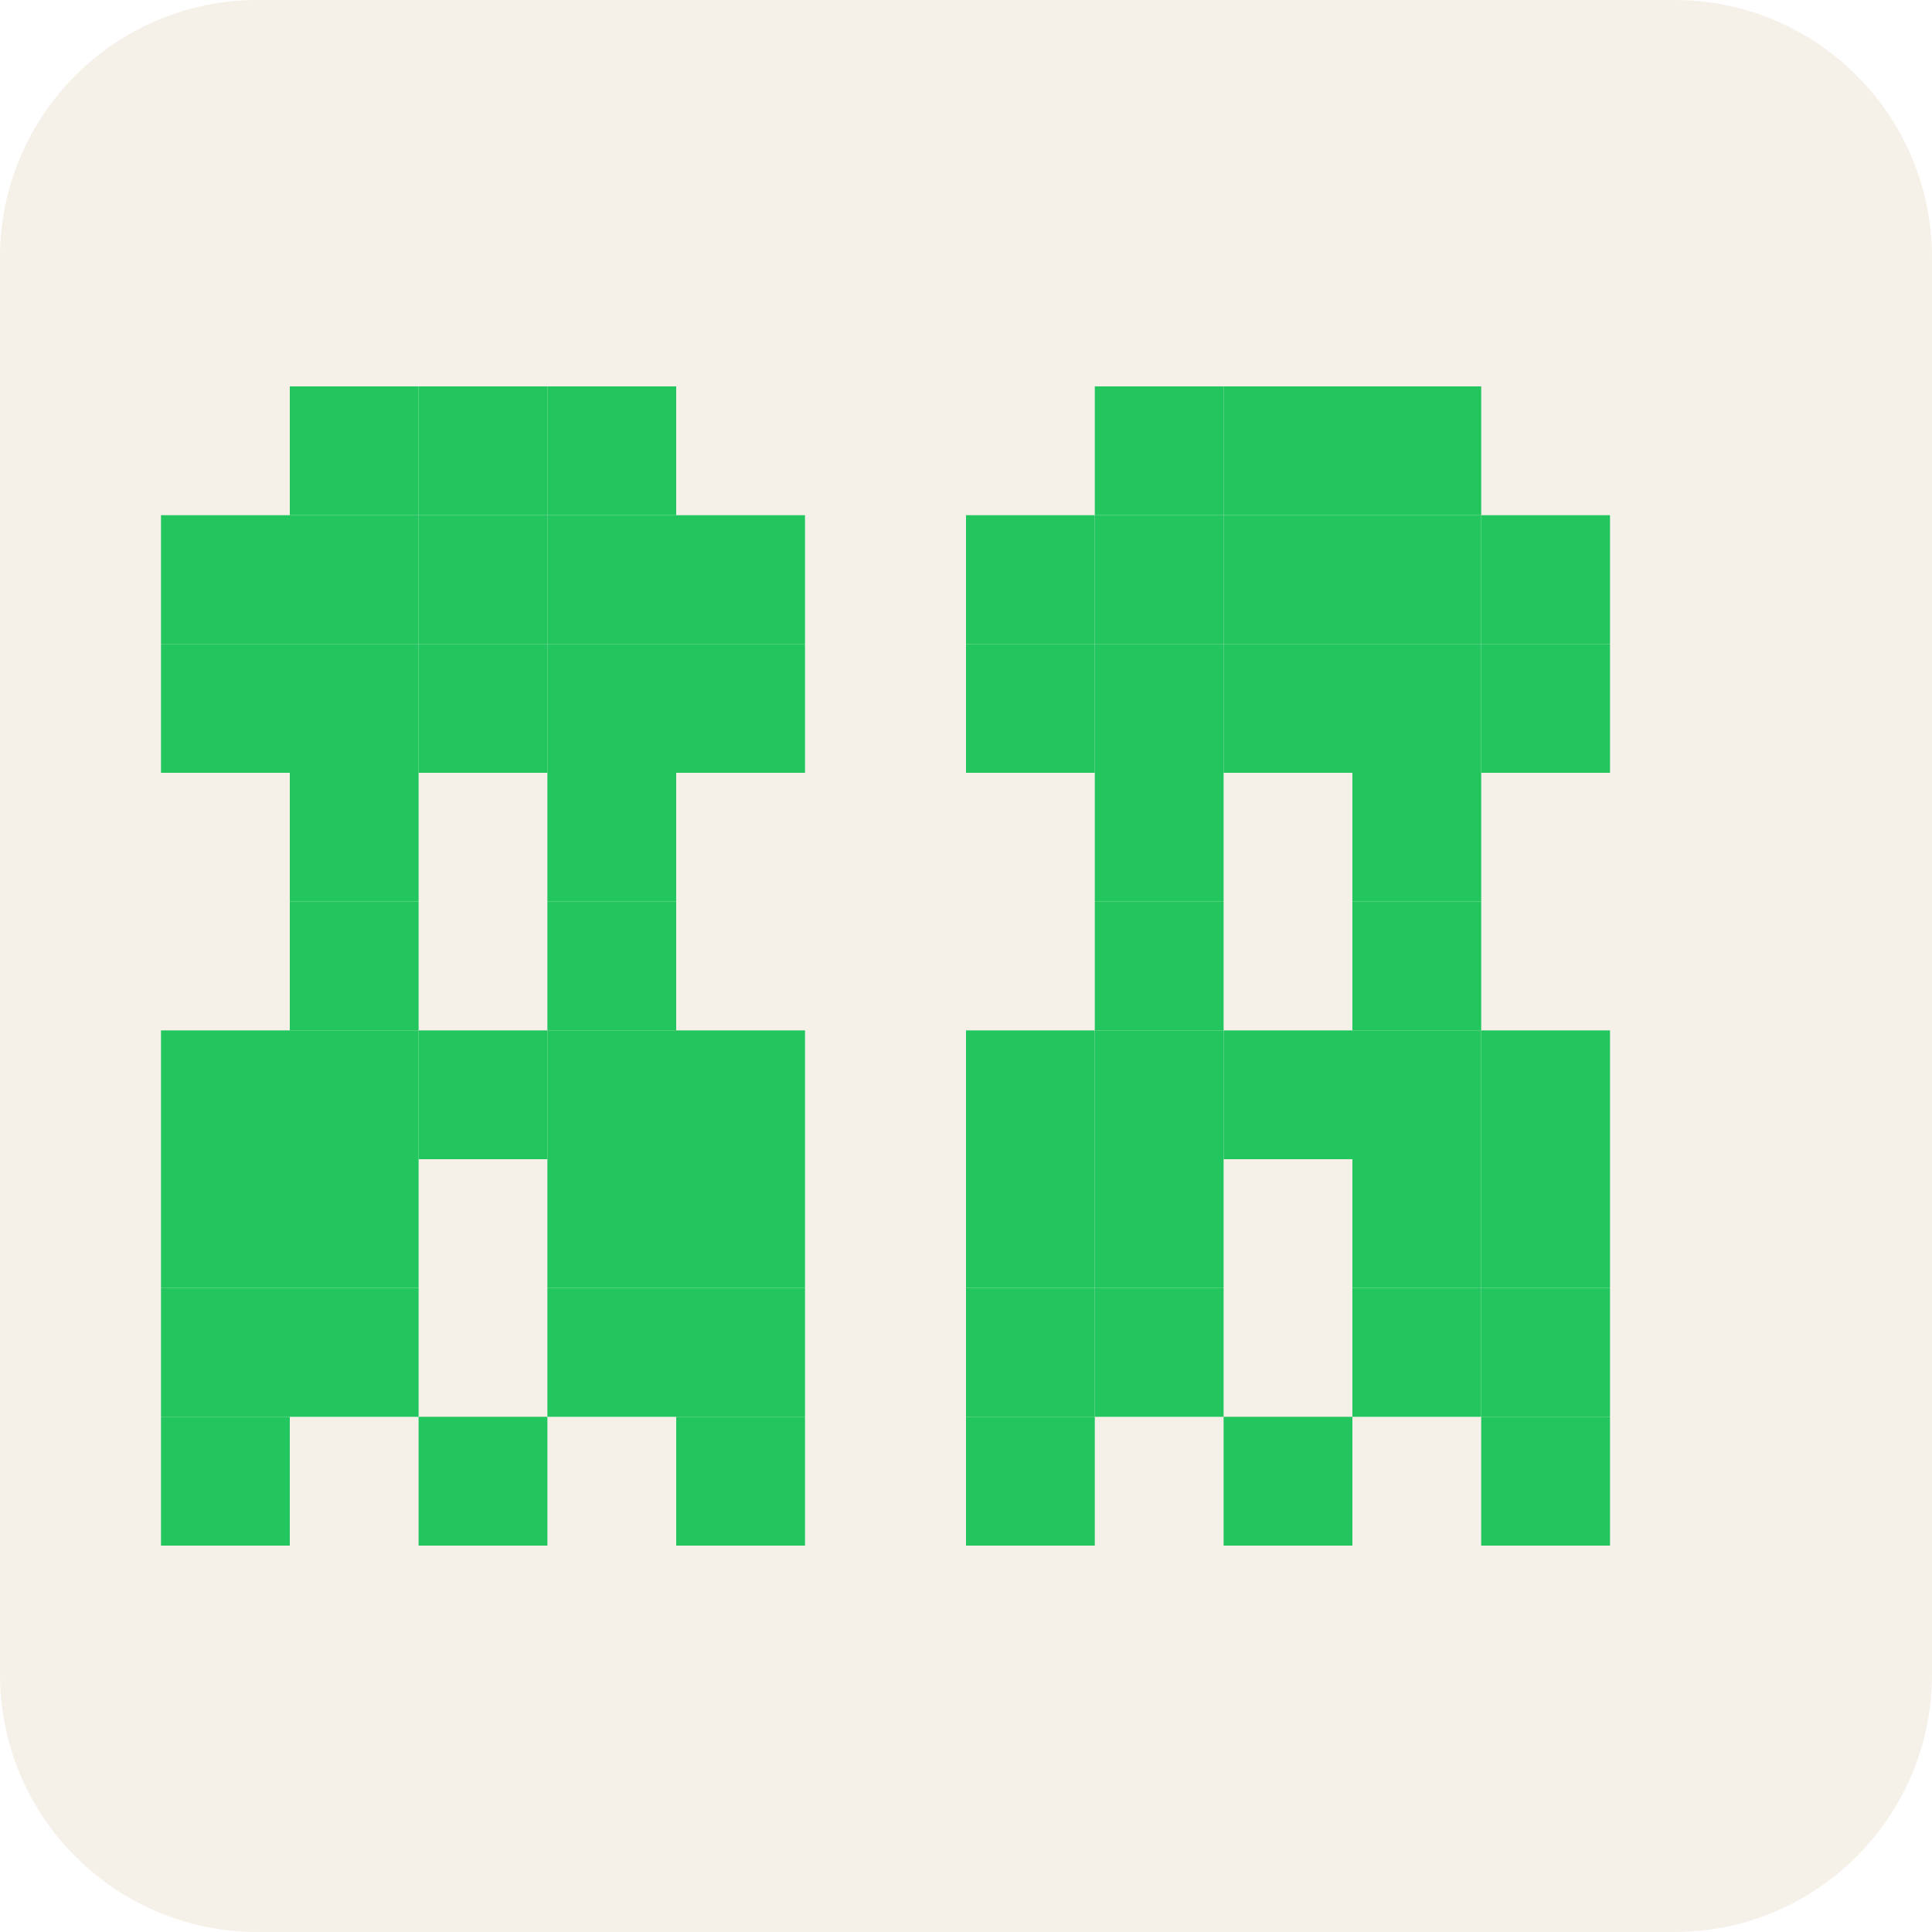
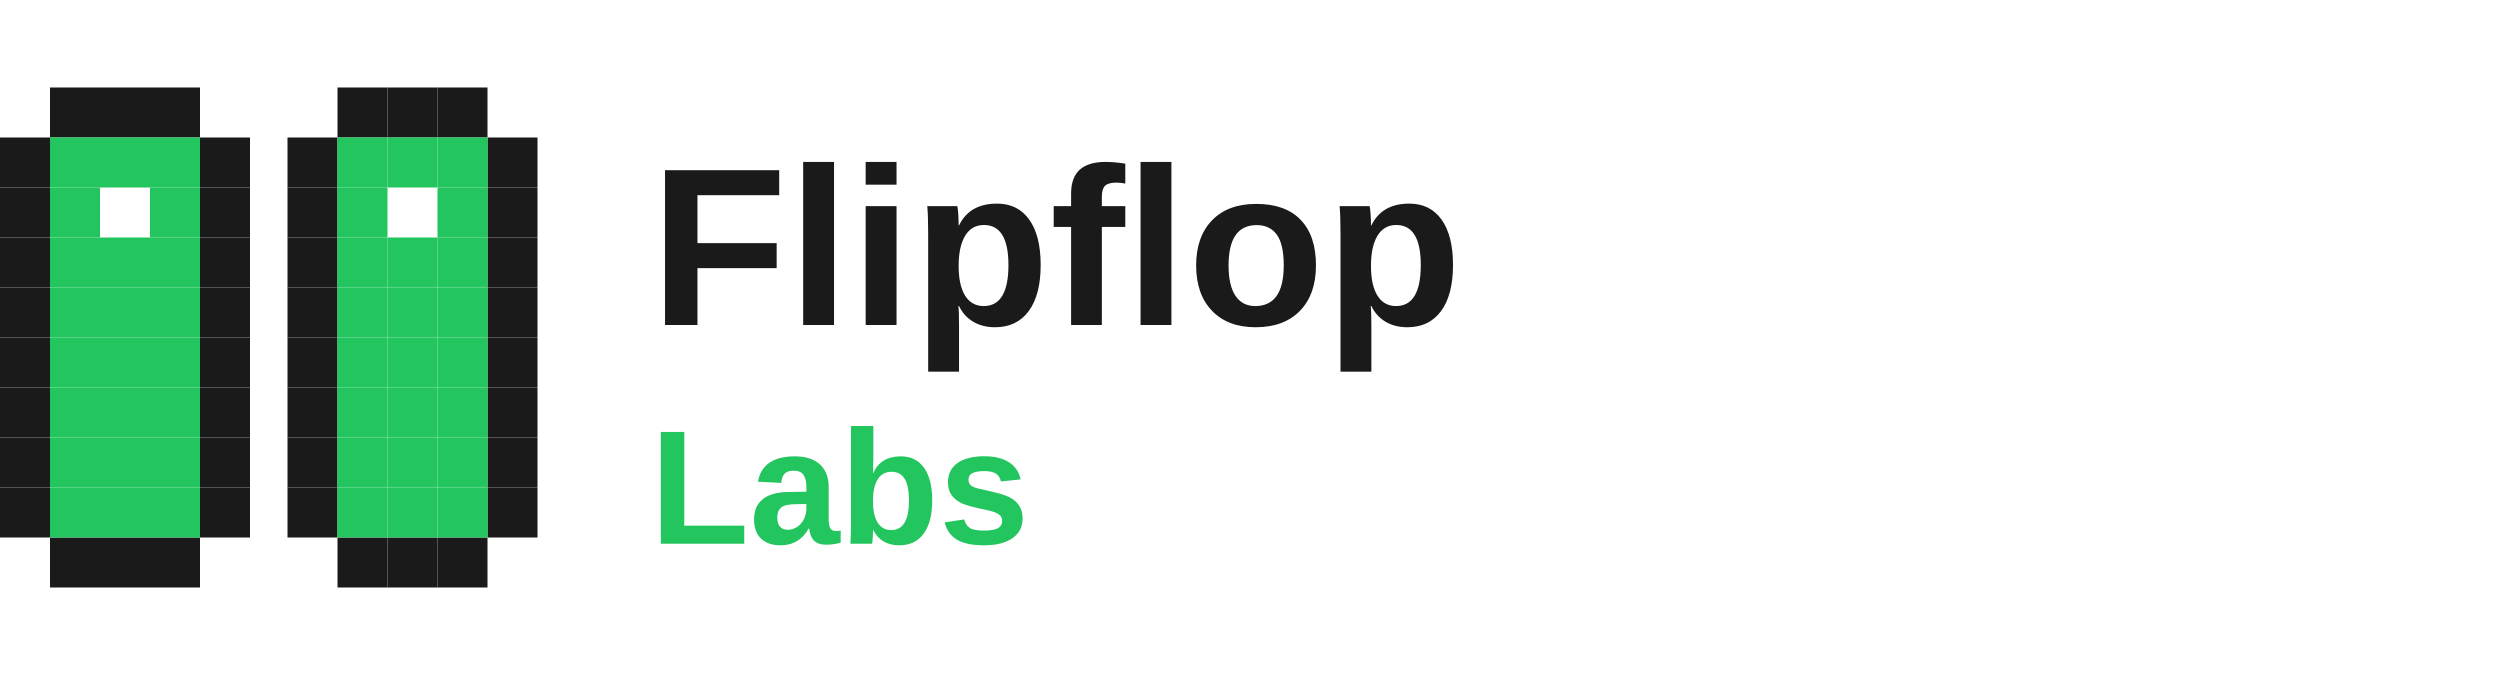
- <svg xmlns="http://www.w3.org/2000/svg" viewBox="0 0 120 120">
-   <rect width="120" height="120" fill="#F5F0E8" rx="16" />
-   <g fill="#22C55E">
-     <rect x="18" y="24" width="8" height="8" />
-     <rect x="26" y="24" width="8" height="8" />
-     <rect x="34" y="24" width="8" height="8" />
-     <rect x="10" y="32" width="8" height="8" />
-     <rect x="18" y="32" width="8" height="8" />
-     <rect x="26" y="32" width="8" height="8" />
-     <rect x="34" y="32" width="8" height="8" />
-     <rect x="42" y="32" width="8" height="8" />
-     <rect x="10" y="40" width="8" height="8" />
-     <rect x="18" y="40" width="8" height="8" />
-     <rect x="26" y="40" width="8" height="8" />
-     <rect x="34" y="40" width="8" height="8" />
-     <rect x="42" y="40" width="8" height="8" />
-     <rect x="18" y="48" width="8" height="8" />
-     <rect x="34" y="48" width="8" height="8" />
-     <rect x="18" y="56" width="8" height="8" />
-     <rect x="34" y="56" width="8" height="8" />
-     <rect x="10" y="64" width="8" height="8" />
-     <rect x="18" y="64" width="8" height="8" />
-     <rect x="26" y="64" width="8" height="8" />
-     <rect x="34" y="64" width="8" height="8" />
-     <rect x="42" y="64" width="8" height="8" />
-     <rect x="10" y="72" width="8" height="8" />
-     <rect x="18" y="72" width="8" height="8" />
-     <rect x="34" y="72" width="8" height="8" />
-     <rect x="42" y="72" width="8" height="8" />
-     <rect x="10" y="80" width="8" height="8" />
-     <rect x="18" y="80" width="8" height="8" />
-     <rect x="34" y="80" width="8" height="8" />
-     <rect x="42" y="80" width="8" height="8" />
-     <rect x="10" y="88" width="8" height="8" />
-     <rect x="26" y="88" width="8" height="8" />
-     <rect x="42" y="88" width="8" height="8" />
+ <svg xmlns="http://www.w3.org/2000/svg" viewBox="0 0 400 112">
+   <g fill="#1a1a1a">
+     <rect x="8" y="14" width="8" height="8" />
+     <rect x="16" y="14" width="8" height="8" />
+     <rect x="24" y="14" width="8" height="8" />
+     <rect x="0" y="22" width="8" height="8" />
+     <rect x="32" y="22" width="8" height="8" />
+     <rect x="0" y="30" width="8" height="8" />
+     <rect x="32" y="30" width="8" height="8" />
+     <rect x="0" y="38" width="8" height="8" />
+     <rect x="32" y="38" width="8" height="8" />
+     <rect x="0" y="46" width="8" height="8" />
+     <rect x="32" y="46" width="8" height="8" />
+     <rect x="0" y="54" width="8" height="8" />
+     <rect x="32" y="54" width="8" height="8" />
+     <rect x="0" y="62" width="8" height="8" />
+     <rect x="32" y="62" width="8" height="8" />
+     <rect x="0" y="70" width="8" height="8" />
+     <rect x="32" y="70" width="8" height="8" />
+     <rect x="0" y="78" width="8" height="8" />
+     <rect x="8" y="86" width="8" height="8" />
+     <rect x="16" y="86" width="8" height="8" />
+     <rect x="24" y="86" width="8" height="8" />
+     <rect x="32" y="78" width="8" height="8" />
  </g>
  <g fill="#22C55E">
-     <rect x="68" y="24" width="8" height="8" />
-     <rect x="76" y="24" width="8" height="8" />
-     <rect x="84" y="24" width="8" height="8" />
-     <rect x="60" y="32" width="8" height="8" />
-     <rect x="68" y="32" width="8" height="8" />
-     <rect x="76" y="32" width="8" height="8" />
-     <rect x="84" y="32" width="8" height="8" />
-     <rect x="92" y="32" width="8" height="8" />
-     <rect x="60" y="40" width="8" height="8" />
-     <rect x="68" y="40" width="8" height="8" />
-     <rect x="76" y="40" width="8" height="8" />
-     <rect x="84" y="40" width="8" height="8" />
-     <rect x="92" y="40" width="8" height="8" />
-     <rect x="68" y="48" width="8" height="8" />
-     <rect x="84" y="48" width="8" height="8" />
-     <rect x="68" y="56" width="8" height="8" />
-     <rect x="84" y="56" width="8" height="8" />
-     <rect x="60" y="64" width="8" height="8" />
-     <rect x="68" y="64" width="8" height="8" />
-     <rect x="76" y="64" width="8" height="8" />
-     <rect x="84" y="64" width="8" height="8" />
-     <rect x="92" y="64" width="8" height="8" />
-     <rect x="60" y="72" width="8" height="8" />
-     <rect x="68" y="72" width="8" height="8" />
-     <rect x="84" y="72" width="8" height="8" />
-     <rect x="92" y="72" width="8" height="8" />
-     <rect x="60" y="80" width="8" height="8" />
-     <rect x="68" y="80" width="8" height="8" />
-     <rect x="84" y="80" width="8" height="8" />
-     <rect x="92" y="80" width="8" height="8" />
-     <rect x="60" y="88" width="8" height="8" />
-     <rect x="76" y="88" width="8" height="8" />
-     <rect x="92" y="88" width="8" height="8" />
+     <rect x="8" y="22" width="8" height="8" />
+     <rect x="16" y="22" width="8" height="8" />
+     <rect x="24" y="22" width="8" height="8" />
+     <rect x="8" y="30" width="8" height="8" />
+     <rect x="24" y="30" width="8" height="8" />
+     <rect x="8" y="38" width="8" height="8" />
+     <rect x="16" y="38" width="8" height="8" />
+     <rect x="24" y="38" width="8" height="8" />
+     <rect x="8" y="46" width="8" height="8" />
+     <rect x="16" y="46" width="8" height="8" />
+     <rect x="24" y="46" width="8" height="8" />
+     <rect x="8" y="54" width="8" height="8" />
+     <rect x="16" y="54" width="8" height="8" />
+     <rect x="24" y="54" width="8" height="8" />
+     <rect x="8" y="62" width="8" height="8" />
+     <rect x="16" y="62" width="8" height="8" />
+     <rect x="24" y="62" width="8" height="8" />
+     <rect x="8" y="70" width="8" height="8" />
+     <rect x="16" y="70" width="8" height="8" />
+     <rect x="24" y="70" width="8" height="8" />
+     <rect x="8" y="78" width="8" height="8" />
+     <rect x="16" y="78" width="8" height="8" />
+     <rect x="24" y="78" width="8" height="8" />
  </g>
+   <g fill="#1a1a1a">
+     <rect x="54" y="14" width="8" height="8" />
+     <rect x="62" y="14" width="8" height="8" />
+     <rect x="70" y="14" width="8" height="8" />
+     <rect x="46" y="22" width="8" height="8" />
+     <rect x="78" y="22" width="8" height="8" />
+     <rect x="46" y="30" width="8" height="8" />
+     <rect x="78" y="30" width="8" height="8" />
+     <rect x="46" y="38" width="8" height="8" />
+     <rect x="78" y="38" width="8" height="8" />
+     <rect x="46" y="46" width="8" height="8" />
+     <rect x="78" y="46" width="8" height="8" />
+     <rect x="46" y="54" width="8" height="8" />
+     <rect x="78" y="54" width="8" height="8" />
+     <rect x="46" y="62" width="8" height="8" />
+     <rect x="78" y="62" width="8" height="8" />
+     <rect x="46" y="70" width="8" height="8" />
+     <rect x="78" y="70" width="8" height="8" />
+     <rect x="46" y="78" width="8" height="8" />
+     <rect x="54" y="86" width="8" height="8" />
+     <rect x="62" y="86" width="8" height="8" />
+     <rect x="70" y="86" width="8" height="8" />
+     <rect x="78" y="78" width="8" height="8" />
+   </g>
+   <g fill="#22C55E">
+     <rect x="54" y="22" width="8" height="8" />
+     <rect x="62" y="22" width="8" height="8" />
+     <rect x="70" y="22" width="8" height="8" />
+     <rect x="54" y="30" width="8" height="8" />
+     <rect x="70" y="30" width="8" height="8" />
+     <rect x="54" y="38" width="8" height="8" />
+     <rect x="62" y="38" width="8" height="8" />
+     <rect x="70" y="38" width="8" height="8" />
+     <rect x="54" y="46" width="8" height="8" />
+     <rect x="62" y="46" width="8" height="8" />
+     <rect x="70" y="46" width="8" height="8" />
+     <rect x="54" y="54" width="8" height="8" />
+     <rect x="62" y="54" width="8" height="8" />
+     <rect x="70" y="54" width="8" height="8" />
+     <rect x="54" y="62" width="8" height="8" />
+     <rect x="62" y="62" width="8" height="8" />
+     <rect x="70" y="62" width="8" height="8" />
+     <rect x="54" y="70" width="8" height="8" />
+     <rect x="62" y="70" width="8" height="8" />
+     <rect x="70" y="70" width="8" height="8" />
+     <rect x="54" y="78" width="8" height="8" />
+     <rect x="62" y="78" width="8" height="8" />
+     <rect x="70" y="78" width="8" height="8" />
+   </g>
+   <text x="104" y="52" font-family="Arial Black,Arial,sans-serif" font-size="36" font-weight="900" fill="#1a1a1a">Flipflop</text>
+   <text x="104" y="87" font-family="Arial,sans-serif" font-size="26" font-weight="600" fill="#22C55E">Labs</text>
</svg>
